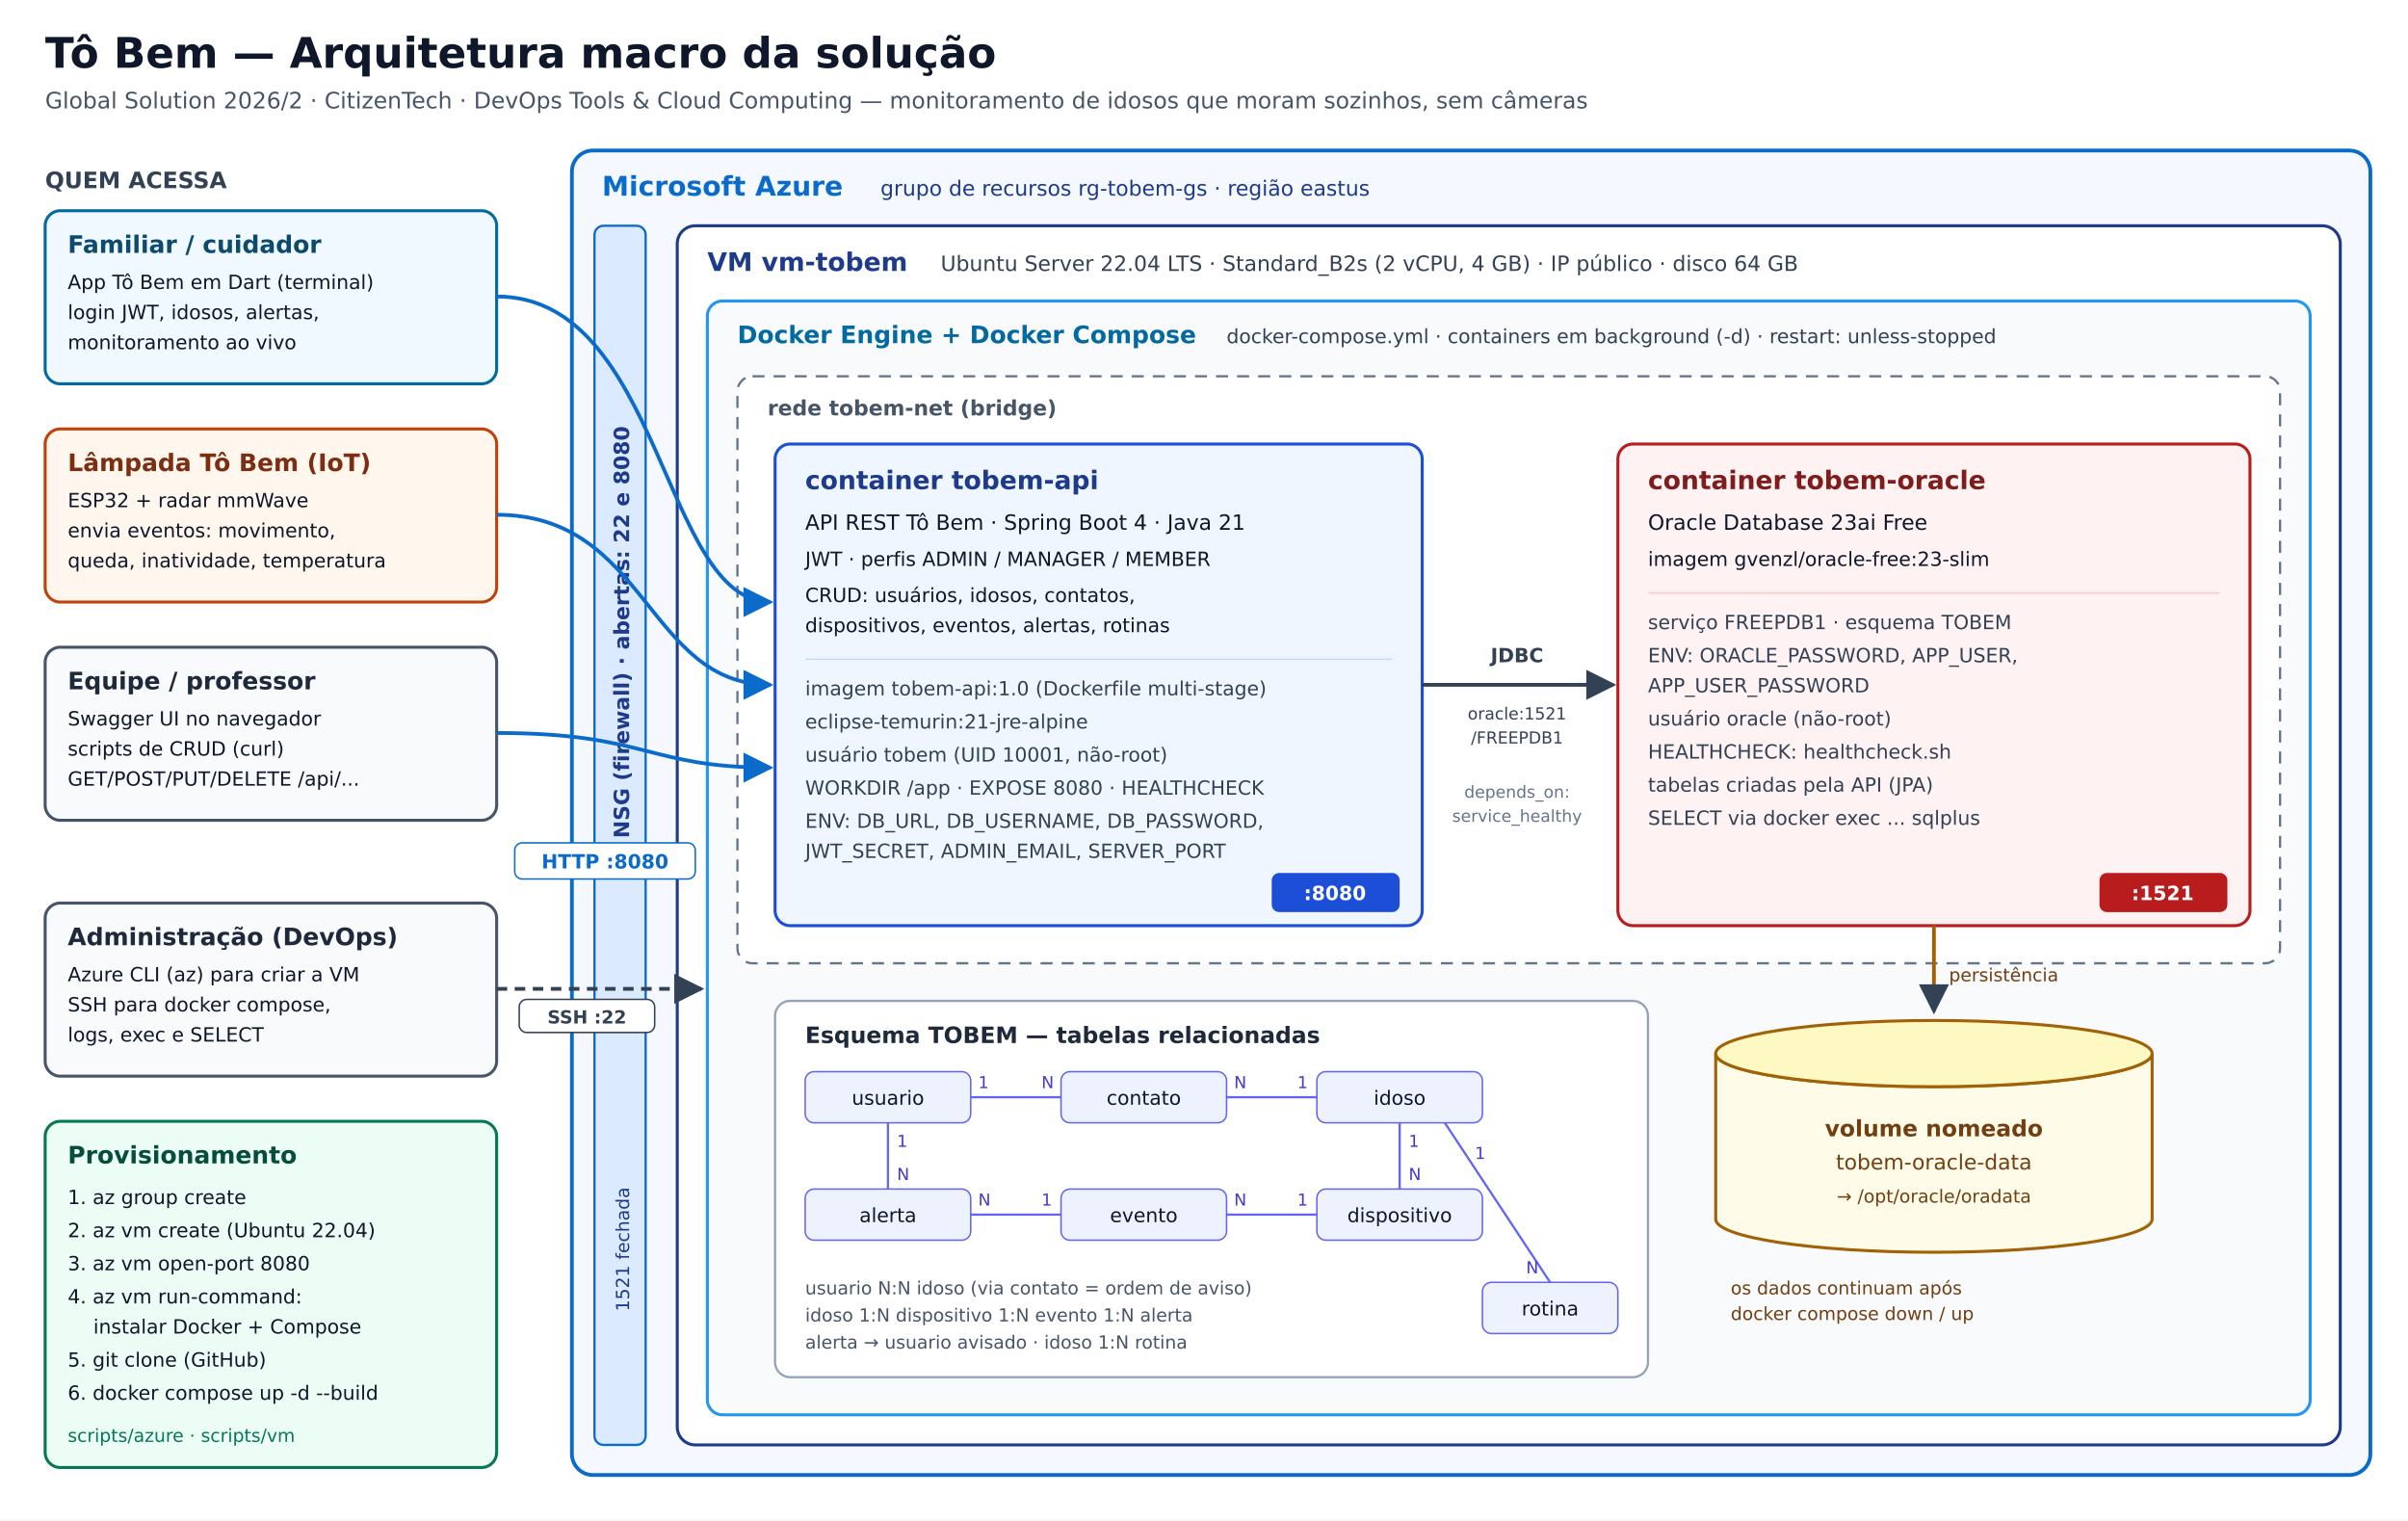
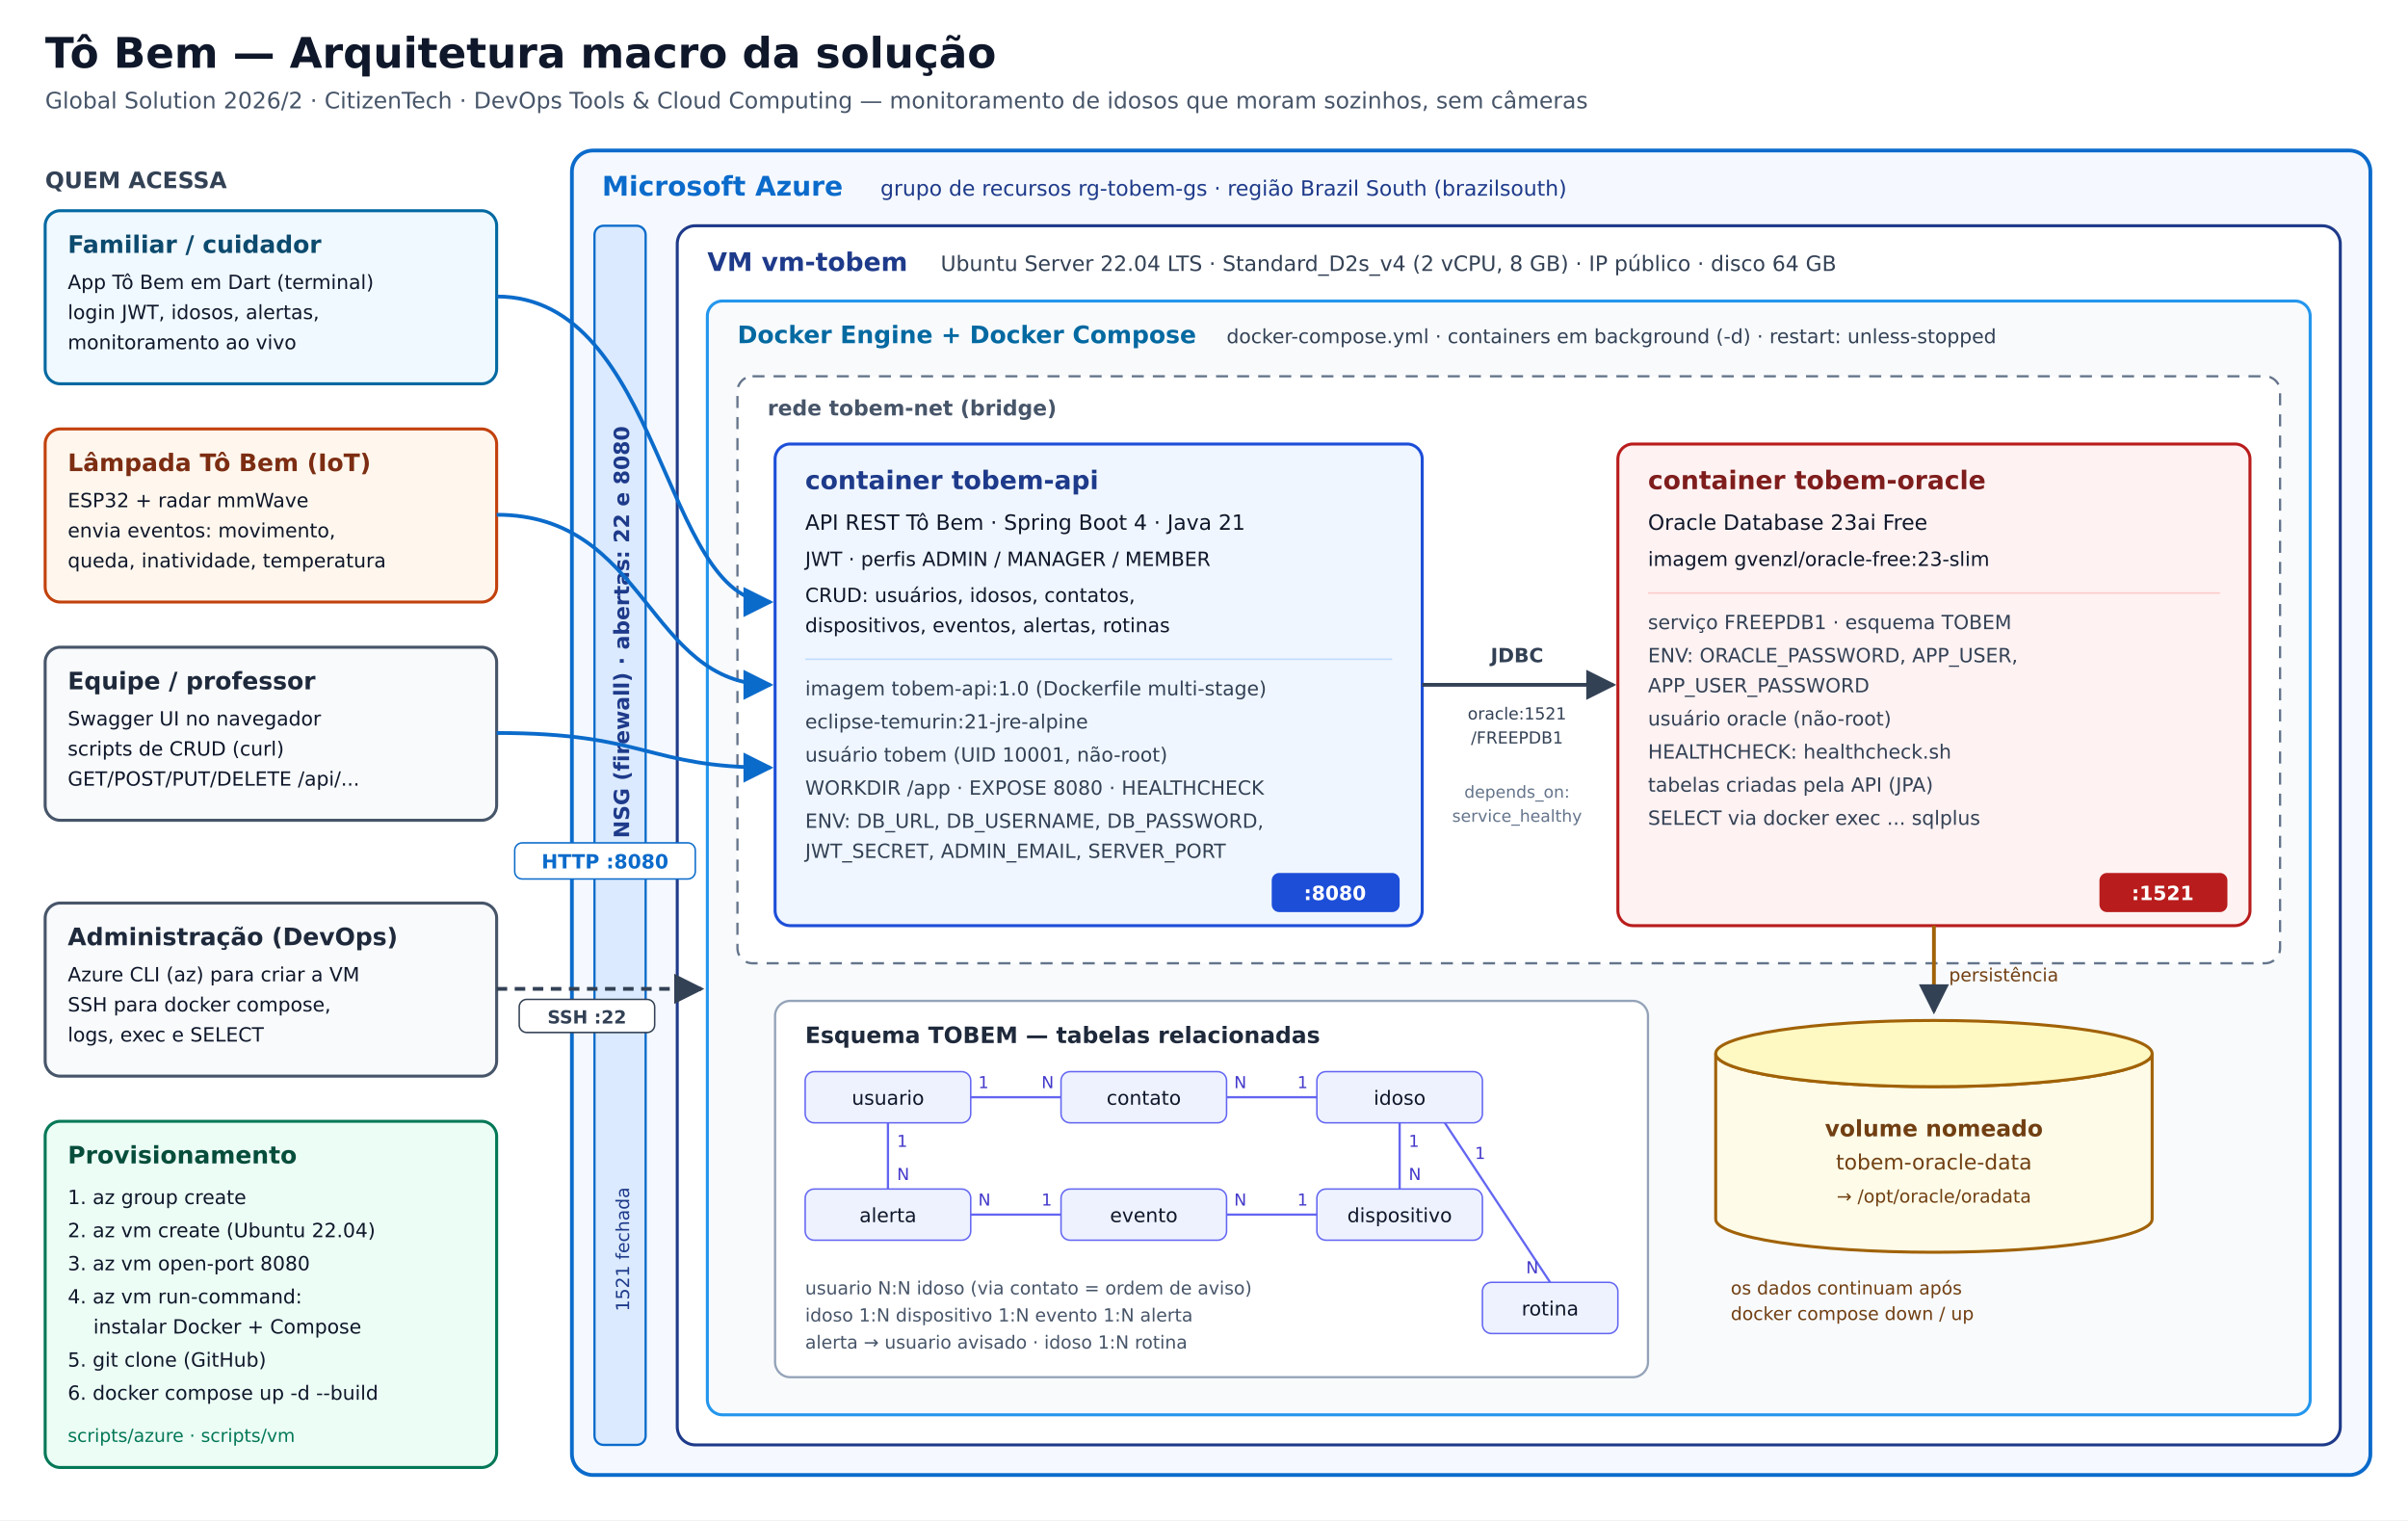
<svg xmlns="http://www.w3.org/2000/svg" viewBox="0 0 1600 1010" width="1600" height="1010" font-family="DejaVu Sans, Arial, sans-serif">
  <defs>
    <marker id="seta" viewBox="0 0 10 10" refX="9" refY="5" markerWidth="8" markerHeight="8" orient="auto-start-reverse">
      <path d="M0,0 L10,5 L0,10 z" fill="#334155" />
    </marker>
    <marker id="setaAzul" viewBox="0 0 10 10" refX="9" refY="5" markerWidth="8" markerHeight="8" orient="auto-start-reverse">
      <path d="M0,0 L10,5 L0,10 z" fill="#0b6bcb" />
    </marker>
  </defs>
  <rect x="0" y="0" width="1600" height="1010" fill="#ffffff" />
  <text x="30" y="45" font-size="28" font-weight="bold" fill="#0f172a">Tô Bem — Arquitetura macro da solução</text>
  <text x="30" y="72" font-size="15" fill="#475569">Global Solution 2026/2 · CitizenTech · DevOps Tools &amp; Cloud Computing — monitoramento de idosos que moram sozinhos, sem câmeras</text>
  <text x="30" y="125" font-size="15" font-weight="bold" fill="#334155">QUEM ACESSA</text>
  <rect x="30" y="140" width="300" height="115" rx="10" fill="#f0f9ff" stroke="#0369a1" stroke-width="2" />
  <text x="45" y="168" font-size="16" font-weight="bold" fill="#0c4a6e">Familiar / cuidador</text>
  <text x="45" y="192" font-size="13" fill="#0f172a">App Tô Bem em Dart (terminal)</text>
  <text x="45" y="212" font-size="13" fill="#0f172a">login JWT, idosos, alertas,</text>
  <text x="45" y="232" font-size="13" fill="#0f172a">monitoramento ao vivo</text>
  <rect x="30" y="285" width="300" height="115" rx="10" fill="#fff7ed" stroke="#c2410c" stroke-width="2" />
  <text x="45" y="313" font-size="16" font-weight="bold" fill="#7c2d12">Lâmpada Tô Bem (IoT)</text>
  <text x="45" y="337" font-size="13" fill="#0f172a">ESP32 + radar mmWave</text>
  <text x="45" y="357" font-size="13" fill="#0f172a">envia eventos: movimento,</text>
  <text x="45" y="377" font-size="13" fill="#0f172a">queda, inatividade, temperatura</text>
  <rect x="30" y="430" width="300" height="115" rx="10" fill="#f8fafc" stroke="#475569" stroke-width="2" />
  <text x="45" y="458" font-size="16" font-weight="bold" fill="#1e293b">Equipe / professor</text>
  <text x="45" y="482" font-size="13" fill="#0f172a">Swagger UI no navegador</text>
  <text x="45" y="502" font-size="13" fill="#0f172a">scripts de CRUD (curl)</text>
  <text x="45" y="522" font-size="13" fill="#0f172a">GET/POST/PUT/DELETE /api/...</text>
  <rect x="30" y="600" width="300" height="115" rx="10" fill="#f8fafc" stroke="#475569" stroke-width="2" />
  <text x="45" y="628" font-size="16" font-weight="bold" fill="#1e293b">Administração (DevOps)</text>
  <text x="45" y="652" font-size="13" fill="#0f172a">Azure CLI (az) para criar a VM</text>
  <text x="45" y="672" font-size="13" fill="#0f172a">SSH para docker compose,</text>
  <text x="45" y="692" font-size="13" fill="#0f172a">logs, exec e SELECT</text>
  <rect x="30" y="745" width="300" height="230" rx="10" fill="#ecfdf5" stroke="#047857" stroke-width="2" />
  <text x="45" y="773" font-size="16" font-weight="bold" fill="#064e3b">Provisionamento</text>
  <text x="45" y="800" font-size="13" fill="#0f172a">1. az group create</text>
  <text x="45" y="822" font-size="13" fill="#0f172a">2. az vm create (Ubuntu 22.04)</text>
  <text x="45" y="844" font-size="13" fill="#0f172a">3. az vm open-port 8080</text>
  <text x="45" y="866" font-size="13" fill="#0f172a">4. az vm run-command:</text>
  <text x="62" y="886" font-size="13" fill="#0f172a">instalar Docker + Compose</text>
  <text x="45" y="908" font-size="13" fill="#0f172a">5. git clone (GitHub)</text>
  <text x="45" y="930" font-size="13" fill="#0f172a">6. docker compose up -d --build</text>
  <text x="45" y="958" font-size="12" fill="#047857">scripts/azure · scripts/vm</text>
  <rect x="380" y="100" width="1195" height="880" rx="14" fill="#f5f9ff" stroke="#0b6bcb" stroke-width="2.5" />
  <text x="400" y="130" font-size="18" font-weight="bold" fill="#0b6bcb">Microsoft Azure</text>
-   <text x="585" y="130" font-size="14" fill="#1e3a8a">grupo de recursos rg-tobem-gs · região eastus</text>
+   <text x="585" y="130" font-size="14" fill="#1e3a8a">grupo de recursos rg-tobem-gs · região Brazil South (brazilsouth)</text>
  <rect x="395" y="150" width="34" height="810" rx="6" fill="#dbeafe" stroke="#0b6bcb" stroke-width="1.5" />
  <text transform="translate(418,420) rotate(-90)" font-size="14" font-weight="bold" fill="#1e3a8a" text-anchor="middle">NSG (firewall) · abertas: 22 e 8080</text>
  <text transform="translate(418,830) rotate(-90)" font-size="12" fill="#1e3a8a" text-anchor="middle">1521 fechada</text>
  <rect x="450" y="150" width="1105" height="810" rx="12" fill="#ffffff" stroke="#1e3a8a" stroke-width="2" />
  <text x="470" y="180" font-size="17" font-weight="bold" fill="#1e3a8a">VM vm-tobem</text>
-   <text x="625" y="180" font-size="14" fill="#334155">Ubuntu Server 22.04 LTS · Standard_B2s (2 vCPU, 4 GB) · IP público · disco 64 GB</text>
+   <text x="625" y="180" font-size="14" fill="#334155">Ubuntu Server 22.04 LTS · Standard_D2s_v4 (2 vCPU, 8 GB) · IP público · disco 64 GB</text>
  <rect x="470" y="200" width="1065" height="740" rx="10" fill="#f8fafc" stroke="#2496ed" stroke-width="2" />
  <text x="490" y="228" font-size="16" font-weight="bold" fill="#0369a1">Docker Engine + Docker Compose</text>
  <text x="815" y="228" font-size="13" fill="#334155">docker-compose.yml · containers em background (-d) · restart: unless-stopped</text>
  <rect x="490" y="250" width="1025" height="390" rx="10" fill="#ffffff" stroke="#64748b" stroke-width="1.5" stroke-dasharray="8 6" />
  <text x="510" y="276" font-size="14" font-weight="bold" fill="#475569">rede tobem-net (bridge)</text>
  <rect x="515" y="295" width="430" height="320" rx="10" fill="#eff6ff" stroke="#1d4ed8" stroke-width="2" />
  <text x="535" y="325" font-size="17" font-weight="bold" fill="#1e3a8a">container tobem-api</text>
  <text x="535" y="352" font-size="14" fill="#0f172a">API REST Tô Bem · Spring Boot 4 · Java 21</text>
  <text x="535" y="376" font-size="13" fill="#0f172a">JWT · perfis ADMIN / MANAGER / MEMBER</text>
  <text x="535" y="400" font-size="13" fill="#0f172a">CRUD: usuários, idosos, contatos,</text>
  <text x="535" y="420" font-size="13" fill="#0f172a">dispositivos, eventos, alertas, rotinas</text>
  <line x1="535" y1="438" x2="925" y2="438" stroke="#bfdbfe" />
  <text x="535" y="462" font-size="13" fill="#334155">imagem tobem-api:1.0 (Dockerfile multi-stage)</text>
  <text x="535" y="484" font-size="13" fill="#334155">eclipse-temurin:21-jre-alpine</text>
  <text x="535" y="506" font-size="13" fill="#334155">usuário tobem (UID 10001, não-root)</text>
  <text x="535" y="528" font-size="13" fill="#334155">WORKDIR /app · EXPOSE 8080 · HEALTHCHECK</text>
  <text x="535" y="550" font-size="13" fill="#334155">ENV: DB_URL, DB_USERNAME, DB_PASSWORD,</text>
  <text x="535" y="570" font-size="13" fill="#334155">JWT_SECRET, ADMIN_EMAIL, SERVER_PORT</text>
  <rect x="845" y="580" width="85" height="26" rx="5" fill="#1d4ed8" />
  <text x="887" y="598" font-size="13" font-weight="bold" fill="#ffffff" text-anchor="middle">:8080</text>
  <rect x="1075" y="295" width="420" height="320" rx="10" fill="#fef2f2" stroke="#b91c1c" stroke-width="2" />
  <text x="1095" y="325" font-size="17" font-weight="bold" fill="#7f1d1d">container tobem-oracle</text>
  <text x="1095" y="352" font-size="14" fill="#0f172a">Oracle Database 23ai Free</text>
  <text x="1095" y="376" font-size="13" fill="#0f172a">imagem gvenzl/oracle-free:23-slim</text>
  <line x1="1095" y1="394" x2="1475" y2="394" stroke="#fecaca" />
  <text x="1095" y="418" font-size="13" fill="#334155">serviço FREEPDB1 · esquema TOBEM</text>
  <text x="1095" y="440" font-size="13" fill="#334155">ENV: ORACLE_PASSWORD, APP_USER,</text>
  <text x="1095" y="460" font-size="13" fill="#334155">APP_USER_PASSWORD</text>
  <text x="1095" y="482" font-size="13" fill="#334155">usuário oracle (não-root)</text>
  <text x="1095" y="504" font-size="13" fill="#334155">HEALTHCHECK: healthcheck.sh</text>
  <text x="1095" y="526" font-size="13" fill="#334155">tabelas criadas pela API (JPA)</text>
  <text x="1095" y="548" font-size="13" fill="#334155">SELECT via docker exec ... sqlplus</text>
  <rect x="1395" y="580" width="85" height="26" rx="5" fill="#b91c1c" />
  <text x="1437" y="598" font-size="13" font-weight="bold" fill="#ffffff" text-anchor="middle">:1521</text>
  <line x1="945" y1="455" x2="1072" y2="455" stroke="#334155" stroke-width="2.5" marker-end="url(#seta)" />
  <text x="1008" y="440" font-size="13" font-weight="bold" fill="#334155" text-anchor="middle">JDBC</text>
  <text x="1008" y="478" font-size="11" fill="#334155" text-anchor="middle">oracle:1521</text>
  <text x="1008" y="494" font-size="11" fill="#334155" text-anchor="middle">/FREEPDB1</text>
  <text x="1008" y="530" font-size="11" fill="#64748b" text-anchor="middle">depends_on:</text>
  <text x="1008" y="546" font-size="11" fill="#64748b" text-anchor="middle">service_healthy</text>
  <path d="M1140,700 a145,22 0 0,0 290,0 v110 a145,22 0 0,1 -290,0 z" fill="#fefce8" stroke="#a16207" stroke-width="2" />
  <ellipse cx="1285" cy="700" rx="145" ry="22" fill="#fef9c3" stroke="#a16207" stroke-width="2" />
  <text x="1285" y="755" font-size="15" font-weight="bold" fill="#713f12" text-anchor="middle">volume nomeado</text>
  <text x="1285" y="777" font-size="14" fill="#713f12" text-anchor="middle">tobem-oracle-data</text>
  <text x="1285" y="799" font-size="12" fill="#713f12" text-anchor="middle">→ /opt/oracle/oradata</text>
  <line x1="1285" y1="615" x2="1285" y2="672" stroke="#a16207" stroke-width="2.5" marker-end="url(#seta)" />
  <text x="1295" y="652" font-size="12" fill="#713f12">persistência</text>
  <text x="1150" y="860" font-size="12" fill="#713f12">os dados continuam após</text>
  <text x="1150" y="877" font-size="12" fill="#713f12">docker compose down / up</text>
  <rect x="515" y="665" width="580" height="250" rx="10" fill="#ffffff" stroke="#94a3b8" stroke-width="1.5" />
  <text x="535" y="693" font-size="15" font-weight="bold" fill="#1e293b">Esquema TOBEM — tabelas relacionadas</text>
  <g font-size="13" fill="#0f172a">
    <rect x="535" y="712" width="110" height="34" rx="6" fill="#eef2ff" stroke="#6366f1" />
    <text x="590" y="734" text-anchor="middle">usuario</text>
    <rect x="705" y="712" width="110" height="34" rx="6" fill="#eef2ff" stroke="#6366f1" />
    <text x="760" y="734" text-anchor="middle">contato</text>
    <rect x="875" y="712" width="110" height="34" rx="6" fill="#eef2ff" stroke="#6366f1" />
    <text x="930" y="734" text-anchor="middle">idoso</text>
    <rect x="875" y="790" width="110" height="34" rx="6" fill="#eef2ff" stroke="#6366f1" />
    <text x="930" y="812" text-anchor="middle">dispositivo</text>
    <rect x="705" y="790" width="110" height="34" rx="6" fill="#eef2ff" stroke="#6366f1" />
    <text x="760" y="812" text-anchor="middle">evento</text>
    <rect x="535" y="790" width="110" height="34" rx="6" fill="#eef2ff" stroke="#6366f1" />
    <text x="590" y="812" text-anchor="middle">alerta</text>
    <rect x="985" y="852" width="90" height="34" rx="6" fill="#eef2ff" stroke="#6366f1" />
    <text x="1030" y="874" text-anchor="middle">rotina</text>
  </g>
  <g stroke="#6366f1" stroke-width="1.5" fill="none">
    <line x1="645" y1="729" x2="705" y2="729" />
    <line x1="815" y1="729" x2="875" y2="729" />
    <line x1="930" y1="746" x2="930" y2="790" />
    <line x1="875" y1="807" x2="815" y2="807" />
    <line x1="705" y1="807" x2="645" y2="807" />
    <line x1="960" y1="746" x2="1030" y2="852" />
    <line x1="590" y1="746" x2="590" y2="790" />
  </g>
  <g font-size="11" fill="#4338ca">
    <text x="650" y="723">1</text>
    <text x="692" y="723">N</text>
    <text x="820" y="723">N</text>
    <text x="862" y="723">1</text>
    <text x="936" y="762">1</text>
    <text x="936" y="784">N</text>
    <text x="862" y="801">1</text>
    <text x="820" y="801">N</text>
    <text x="692" y="801">1</text>
    <text x="650" y="801">N</text>
    <text x="596" y="762">1</text>
    <text x="596" y="784">N</text>
    <text x="980" y="770">1</text>
    <text x="1014" y="846">N</text>
  </g>
  <text x="535" y="860" font-size="12" fill="#475569">usuario N:N idoso (via contato = ordem de aviso)</text>
  <text x="535" y="878" font-size="12" fill="#475569">idoso 1:N dispositivo 1:N evento 1:N alerta</text>
  <text x="535" y="896" font-size="12" fill="#475569">alerta → usuario avisado · idoso 1:N rotina</text>
  <g stroke="#0b6bcb" stroke-width="2.5" fill="none" marker-end="url(#setaAzul)">
    <path d="M330,197 C440,197 440,400 512,400" />
    <path d="M330,342 C430,342 430,455 512,455" />
    <path d="M330,487 C430,487 430,510 512,510" />
  </g>
  <rect x="342" y="560" width="120" height="24" rx="5" fill="#ffffff" stroke="#0b6bcb" />
  <text x="402" y="577" font-size="13" font-weight="bold" fill="#0b6bcb" text-anchor="middle">HTTP :8080</text>
  <path d="M330,657 L466,657" stroke="#334155" stroke-width="2.5" fill="none" stroke-dasharray="7 5" marker-end="url(#seta)" />
  <rect x="345" y="664" width="90" height="22" rx="5" fill="#ffffff" stroke="#334155" />
  <text x="390" y="680" font-size="12" font-weight="bold" fill="#334155" text-anchor="middle">SSH :22</text>
</svg>
